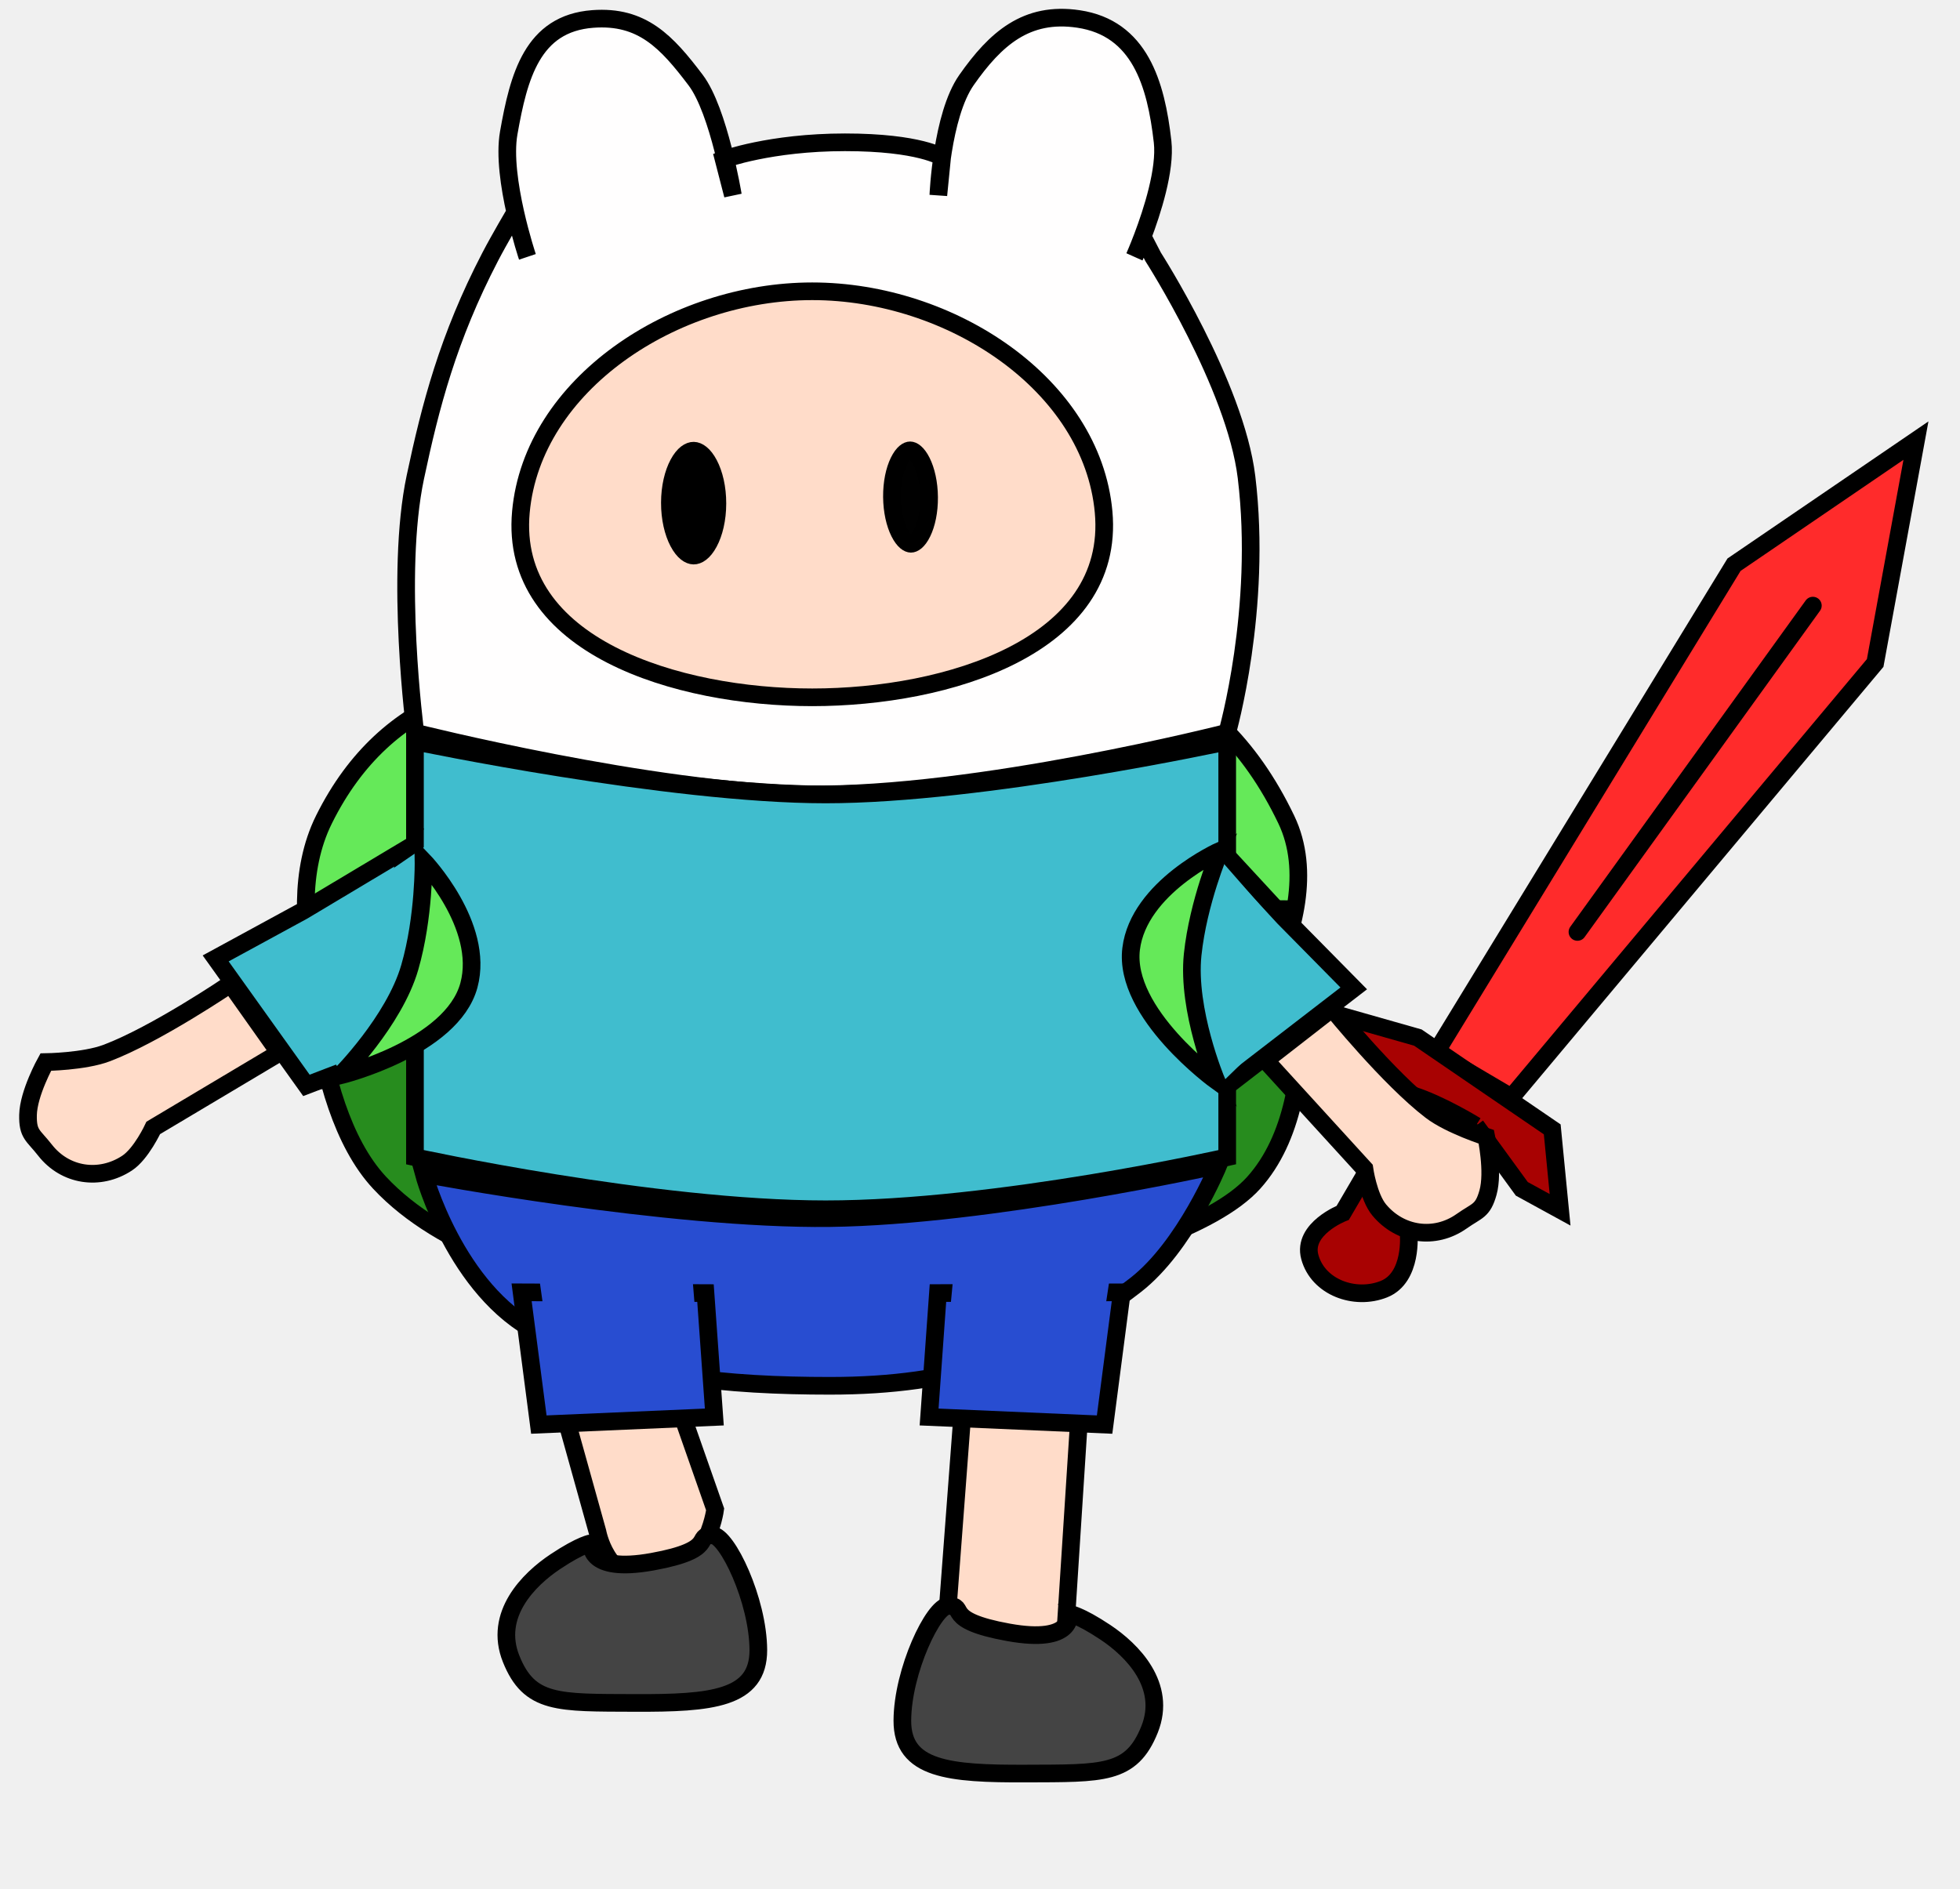
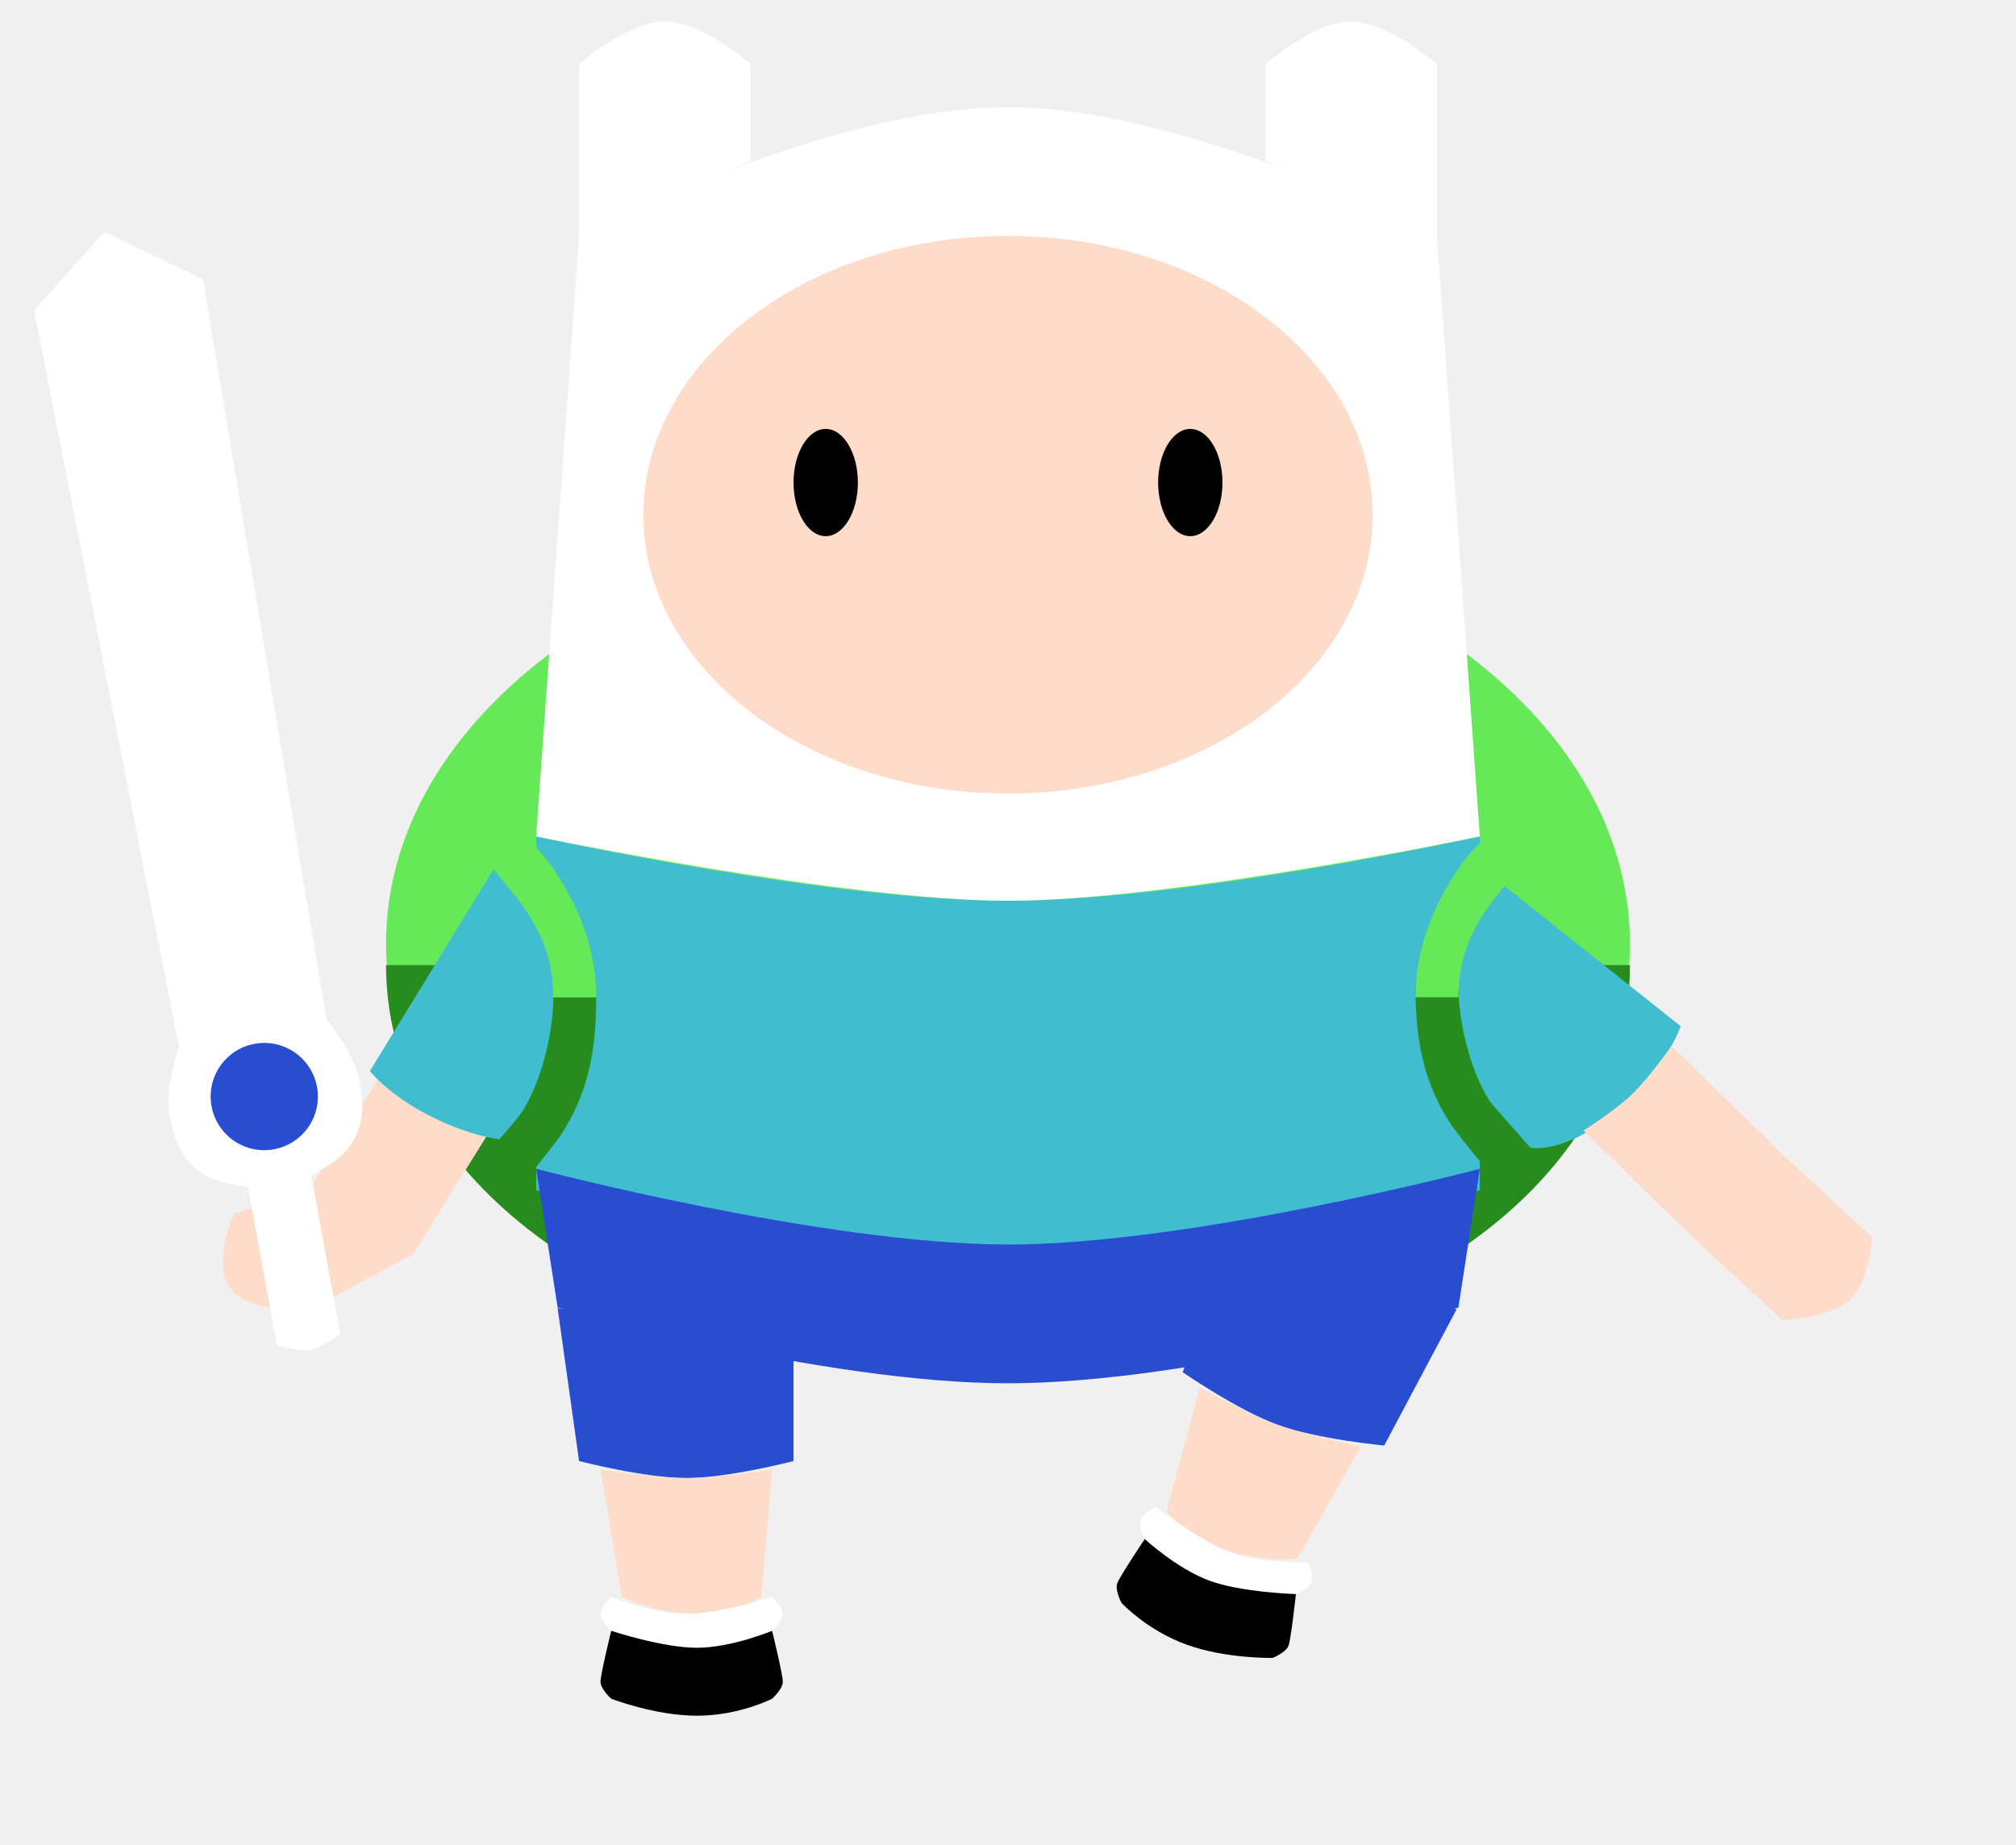
- <svg xmlns="http://www.w3.org/2000/svg" width="111" height="107" viewBox="0 0 111 107" fill="none">
-   <path d="M44.346 41.425C44.346 41.425 25.5 32 18.346 46.425C15.483 52.197 19.5 60.5 19.5 60.5H69C69 60.5 75.63 52.236 72.846 46.425C64.5 29 44.346 41.425 44.346 41.425Z" fill="#65E959" stroke="black" />
-   <path d="M21.5 67C17.234 62.43 17.5 51.5 17.5 51.5C36.167 51.333 73 51.5 73 51.5C73 51.5 75.5 62 71 67C66.5 72 46.5 74.5 46.5 74.5C46.5 74.5 28.5 74.5 21.5 67Z" fill="#278C1E" stroke="black" />
-   <path d="M47 69C37.837 69.112 24 66.5 24 66.5C24 66.5 25.781 73.106 30.5 75.5C35.44 78.006 41.294 78.5 47 78.5C54 78.5 59.064 76.87 64.315 72.788C67.122 70.606 69 66 69 66C69 66 55.992 68.89 47 69Z" fill="#284DD1" stroke="black" />
-   <path d="M53.696 90.784L54.512 79.966L61.139 79.939L60.36 92.05C60.36 92.05 59.881 94.756 57.549 94.765C54.196 94.779 53.696 90.784 53.696 90.784Z" fill="#FFDCC9" stroke="black" />
-   <path d="M51.103 97.464C51.115 94.639 52.88 90.971 53.699 90.968C54.812 90.963 53.319 91.779 57.103 92.464C60.887 93.149 60.541 91.409 60.541 91.409C60.541 91.409 61.103 91.464 62.603 92.464C64.114 93.471 66.103 95.464 65.103 97.964C64.068 100.553 62.449 100.446 58.103 100.464C53.757 100.482 51.092 100.24 51.103 97.464Z" fill="#444444" stroke="black" />
-   <path d="M52.618 80.267L53.119 73.247L63.532 73.205L62.556 80.697L52.618 80.267Z" fill="#284DD1" stroke="black" />
-   <path d="M53.437 78.221L54.012 72.057L62.936 71.817L61.943 78.404L53.437 78.221Z" fill="#284DD1" />
-   <path d="M40.5 85.5L38.56 79.966L31.933 79.939L33.836 86.766C33.836 86.766 34.315 89.472 36.647 89.482C40 89.495 40.5 85.5 40.5 85.5Z" fill="#FFDCC9" stroke="black" />
-   <path d="M42.946 93.464C42.934 90.639 41.169 86.971 40.35 86.968C39.237 86.963 40.729 87.779 36.946 88.464C33.162 89.149 33.508 87.409 33.508 87.409C33.508 87.409 32.946 87.464 31.446 88.464C29.935 89.471 27.946 91.464 28.946 93.964C29.981 96.553 31.6 96.446 35.946 96.464C40.291 96.482 42.957 96.24 42.946 93.464Z" fill="#444444" stroke="black" />
-   <path d="M40.454 80.267L39.953 73.248L29.54 73.205L30.516 80.697L40.454 80.267Z" fill="#284DD1" stroke="black" />
-   <path d="M39.582 76.895L39.096 70.911L30.314 70.788L31.204 77.178L39.582 76.895Z" fill="#284DD1" />
-   <path d="M45.736 44.997C36.942 44.879 23.522 41.503 23.522 41.503C23.522 41.503 22.347 32.571 23.522 27.028C24.376 23 25.372 19.144 27.76 14.55C28.281 13.547 29.18 12.024 29.18 12.024C28.857 10.579 28.586 8.807 28.811 7.532C29.376 4.332 30.144 1.33 33.571 1.074C36.372 0.864 37.763 2.38 39.396 4.537C40.145 5.527 40.722 7.486 41.082 9C41.597 8.827 44.092 8.061 47.852 8.061C52.09 8.061 53.355 8.903 53.355 8.903C53.564 7.46 53.968 5.63 54.734 4.537C56.377 2.192 58.131 0.636 61.074 1.074C64.543 1.589 65.469 4.736 65.841 8.031C66.019 9.61 65.244 11.998 64.712 13.403L65.305 14.55C65.305 14.55 69.961 21.808 70.594 27.028C71.5 34.5 69.5 41.503 69.5 41.503C69.5 41.503 55.346 45.125 45.736 44.997Z" fill="#FFFEFE" />
-   <path d="M64.247 14.55C64.247 14.55 64.45 14.096 64.712 13.403M29.869 14.55C29.869 14.55 29.499 13.446 29.18 12.024M64.712 13.403C65.244 11.998 66.019 9.61 65.841 8.031C65.469 4.736 64.543 1.589 61.074 1.074C58.131 0.636 56.377 2.192 54.734 4.537C53.325 6.548 53.141 11.056 53.141 11.056L53.355 8.903C53.355 8.903 52.09 8.061 47.852 8.061C43.614 8.061 40.983 9.034 40.983 9.034L41.505 11.056C41.505 11.056 40.719 6.285 39.396 4.537C37.763 2.38 36.372 0.864 33.571 1.074C30.144 1.33 29.376 4.332 28.811 7.532C28.586 8.807 28.857 10.579 29.18 12.024M64.712 13.403L65.305 14.55C65.305 14.55 69.961 21.808 70.594 27.028C71.5 34.5 69.5 41.503 69.5 41.503C69.5 41.503 55.346 45.125 45.736 44.997C36.942 44.879 23.522 41.503 23.522 41.503C23.522 41.503 22.347 32.571 23.522 27.028C24.376 23 25.372 19.144 27.76 14.55C28.281 13.547 29.18 12.024 29.18 12.024" stroke="black" />
-   <path d="M29.5 29C30.159 21.782 38.146 16.5 46 16.5C53.854 16.5 61.841 21.782 62.5 29C63.194 36.606 53.638 39.5 46 39.5C38.362 39.5 28.805 36.606 29.5 29Z" fill="#FFDCC9" stroke="black" />
-   <path d="M69.5 65.551L69.5 42.002C69.5 42.002 55.675 45.002 46.758 45.002C37.842 45.002 23.5 42 23.5 42V65.551C23.5 65.551 37.017 68.5 46.758 68.5C56.5 68.5 69.5 65.551 69.5 65.551Z" fill="#40BDCE" stroke="black" />
-   <path d="M98.203 31.988L81.311 59.63L85.597 62.157L106.196 37.555L108.505 24.959L98.203 31.988Z" fill="#FF2B2B" stroke="black" />
-   <path d="M78.109 61.505L75.473 57.403L80.297 58.774L87.907 63.974L88.352 68.53L86.184 67.343L83.583 63.769L79.776 69.89C79.776 69.89 80.013 72.372 78.375 73.025C76.737 73.678 74.645 72.93 74.177 71.199C73.745 69.601 76.043 68.702 76.043 68.702L79.953 62.026C78.965 61.722 78.109 61.505 78.109 61.505Z" fill="#A80202" />
-   <path d="M83.583 63.769L86.184 67.343L88.352 68.53L87.907 63.974L80.297 58.774L75.473 57.403L78.109 61.505C78.109 61.505 78.965 61.722 79.953 62.026M83.583 63.769L79.776 69.89C79.776 69.89 80.013 72.372 78.375 73.025C76.737 73.678 74.645 72.93 74.177 71.199C73.745 69.601 76.043 68.702 76.043 68.702L79.953 62.026M83.583 63.769C83.583 63.769 81.57 62.524 79.953 62.026" stroke="black" />
-   <path d="M89.335 52.791L102.667 34.305" stroke="black" stroke-linecap="round" />
-   <path d="M81.036 62.917C78.657 61.098 75.442 57.126 75.442 57.126L71.668 60.062L77.268 66.2C77.268 66.2 77.492 67.802 78.112 68.543C79.304 69.969 81.26 70.248 82.772 69.181C83.668 68.549 83.97 68.622 84.27 67.553C84.602 66.367 84.174 64.396 84.174 64.396C84.174 64.396 82.116 63.744 81.036 62.917Z" fill="#FFDCC9" stroke="black" />
-   <path d="M69.663 61.385L76.666 55.988L72.709 51.975L69.5 48.5L67.882 60.001L69.663 61.385Z" fill="#40BDCE" stroke="black" />
-   <path d="M68.5 62L75.138 55.534L72 52L68.5 48L66.5 59L68.5 62Z" fill="#40BDCE" />
-   <path d="M64.059 53.748C64.488 50.254 69.095 48.19 69.095 48.19C69.095 48.19 67.857 51.101 67.544 54.072C67.212 57.233 68.888 61.227 68.888 61.227C68.888 61.227 63.611 57.405 64.059 53.748Z" fill="#65E959" stroke="black" />
-   <path d="M6.024 59.657C8.828 58.605 13.055 55.734 13.055 55.734L15.817 59.637L8.68 63.891C8.68 63.891 8.002 65.359 7.194 65.888C5.64 66.908 3.687 66.608 2.549 65.15C1.874 64.286 1.564 64.268 1.587 63.157C1.612 61.926 2.592 60.163 2.592 60.163C2.592 60.163 4.751 60.135 6.024 59.657Z" fill="#FFDCC9" stroke="black" />
-   <path d="M17.354 61.483L12.214 54.29L17.163 51.595L23.173 48L19.459 60.675L17.354 61.483Z" fill="#40BDCE" stroke="black" />
-   <path d="M19.5 61L14.743 53.987L18.998 51.438L26.913 45.997L23 60L19.5 61Z" fill="#40BDCE" />
-   <path d="M26.555 55.814C27.474 52.416 23.985 48.768 23.985 48.768C23.985 48.768 24.035 51.931 23.205 54.8C22.321 57.854 19.263 60.921 19.263 60.921C19.263 60.921 25.592 59.37 26.555 55.814Z" fill="#65E959" stroke="black" />
-   <path d="M40.628 28.523C40.627 29.417 40.433 30.197 40.143 30.735C39.843 31.294 39.513 31.476 39.279 31.472C39.044 31.468 38.715 31.276 38.416 30.707C38.128 30.16 37.935 29.372 37.937 28.479C37.938 27.586 38.132 26.805 38.422 26.267C38.722 25.708 39.052 25.526 39.286 25.53C39.521 25.534 39.85 25.727 40.149 26.296C40.437 26.843 40.63 27.63 40.628 28.523Z" fill="black" stroke="black" />
-   <path d="M52.617 28.164C52.624 28.973 52.468 29.679 52.231 30.165C51.98 30.682 51.721 30.804 51.588 30.803C51.454 30.802 51.193 30.676 50.933 30.156C50.689 29.668 50.52 28.959 50.513 28.15C50.506 27.341 50.663 26.634 50.899 26.149C51.151 25.632 51.409 25.509 51.543 25.51C51.677 25.511 51.937 25.637 52.198 26.157C52.442 26.646 52.611 27.355 52.617 28.164Z" fill="#010101" stroke="black" />
+ <svg xmlns="http://www.w3.org/2000/svg" width="94" height="86" viewBox="0 0 94 86" fill="none">
+   <ellipse cx="47" cy="44" rx="29" ry="20" fill="#65E959" />
+   <path d="M47 64C63.016 64 76 56.046 76 45H18C18 56.046 30.984 64 47 64Z" fill="#278C1E" />
+   <path d="M47 42C38.408 42 25 39 25 39V55.5C25 55.5 38.329 58.5 47 58.5C55.671 58.5 69 55.5 69 55.5V39C69 39 55.592 42 47 42Z" fill="#40BDCE" />
+   <path d="M27 11C27 11 38.52 5 47 5C55.48 5 67 11 67 11L69 39C69 39 54.718 42 47 42C39.282 42 25 39 25 39L27 11Z" fill="white" />
+   <ellipse cx="47" cy="24" rx="17" ry="13" fill="#FFDCC9" />
+   <path d="M47 58.029C38.408 58.029 25 54.5 25 54.5L26 60.971C26 60.971 38.329 64.5 47 64.5C55.671 64.5 68 60.971 68 60.971L69 54.5C69 54.5 55.592 58.029 47 58.029Z" fill="#284DD1" />
+   <path d="M27 3V11L35 7.5V3C35 3 32.746 1 31 1C29.253 1 27 3 27 3Z" fill="white" />
+   <path d="M67 3V11L59 7.5V3C59 3 61.254 1 63 1C64.746 1 67 3 67 3Z" fill="white" />
+   <path d="M27 68.125L26 61L37 62.583V68.125C37 68.125 33.965 68.917 32 68.917C30.035 68.917 27 68.125 27 68.125Z" fill="#284DD1" />
+   <path d="M29 74.458L28 68.521C28 68.521 30.39 68.917 32 68.917C33.61 68.917 36 68.521 36 68.521L35.5 74.458C35.5 74.458 34.465 75.25 32.5 75.25C30.535 75.25 29 74.458 29 74.458Z" fill="#FFDCC9" />
+   <path d="M32 76.833C30.035 76.833 28.5 76.042 28.5 76.042C28.5 76.042 28 75.596 28 75.25C28 74.904 28.5 74.458 28.5 74.458C28.5 74.458 30.39 75.25 32 75.25C33.61 75.25 36 74.458 36 74.458C36 74.458 36.5 74.904 36.5 75.25C36.5 75.596 36 76.042 36 76.042C36 76.042 33.965 76.833 32 76.833Z" fill="white" />
+   <path d="M32.5 80C30.535 80 28.5 79.208 28.5 79.208C28.5 79.208 28 78.762 28 78.417C28 78.071 28.5 76.042 28.5 76.042C28.5 76.042 30.89 76.833 32.5 76.833C34.11 76.833 36 76.042 36 76.042C36 76.042 36.5 78.071 36.5 78.417C36.5 78.762 36 79.208 36 79.208C36 79.208 34.465 80 32.5 80Z" fill="black" />
+   <path d="M64.541 67.403L67.918 61.05L57.039 58.776L55.144 63.983C55.144 63.983 57.725 65.765 59.572 66.437C61.418 67.109 64.541 67.403 64.541 67.403Z" fill="#284DD1" />
+   <path d="M60.495 72.671L63.466 67.433C63.466 67.433 61.085 66.988 59.572 66.437C58.059 65.886 55.948 64.697 55.948 64.697L54.387 70.448C54.387 70.448 55.089 71.546 56.936 72.218C58.782 72.889 60.495 72.671 60.495 72.671Z" fill="#FFDCC9" />
+   <path d="M56.864 73.876C58.71 74.548 60.424 74.329 60.424 74.329C60.424 74.329 61.046 74.081 61.164 73.757C61.282 73.432 60.965 72.842 60.965 72.842C60.965 72.842 58.919 72.939 57.406 72.388C55.892 71.838 53.917 70.276 53.917 70.276C53.917 70.276 53.295 70.525 53.177 70.849C53.059 71.174 53.376 71.764 53.376 71.764C53.376 71.764 55.018 73.204 56.864 73.876Z" fill="white" />
+   <path d="M55.311 76.681C57.157 77.353 59.341 77.305 59.341 77.305C59.341 77.305 59.963 77.057 60.081 76.732C60.199 76.407 60.424 74.329 60.424 74.329C60.424 74.329 57.907 74.256 56.394 73.705C54.881 73.155 53.376 71.764 53.376 71.764C53.376 71.764 52.212 73.5 52.094 73.825C51.976 74.15 52.293 74.74 52.293 74.74C52.293 74.74 53.465 76.009 55.311 76.681Z" fill="black" />
+   <ellipse cx="38.5" cy="22.5" rx="1.5" ry="2.5" fill="black" />
+   <ellipse cx="55.5" cy="22.5" rx="1.5" ry="2.5" fill="black" />
+   <path d="M14.325 55.615L18.264 49.306C18.264 49.306 19.627 50.505 20.588 51.066C21.55 51.626 23.19 52.175 23.19 52.175L19.252 58.485L14.348 61.119C14.348 61.119 11.402 61.244 10.629 59.929C9.965 58.8 10.892 56.585 10.892 56.585L14.325 55.615Z" fill="#FFDCC9" />
+   <path d="M17.247 49.941L22.994 40.565C22.994 40.565 27.024 41.77 27.994 43.565C28.964 45.361 27.034 49.652 27.034 49.652L25.773 52.866C25.773 52.866 24.45 53.731 21.478 52.653C18.505 51.574 17.247 49.941 17.247 49.941Z" fill="#40BDCE" />
+   <path d="M78.365 47.848L69.76 41.003C69.76 41.003 66.385 43.512 66.087 45.532C65.79 47.551 69.07 50.923 69.07 50.923L71.354 53.512C71.354 53.512 72.893 53.873 75.318 51.843C77.743 49.813 78.365 47.848 78.365 47.848Z" fill="#40BDCE" />
+   <path d="M83.26 53.962L77.94 48.763C77.94 48.763 76.9 50.251 76.098 51.023C75.296 51.795 73.833 52.716 73.833 52.716L79.152 57.915L83.094 61.544C83.094 61.544 85.383 61.502 86.305 60.572C87.141 59.729 87.304 57.7 87.304 57.7L83.26 53.962Z" fill="#FFDCC9" />
+   <path d="M1.587 14.459L4.869 10.813L9.457 13.027L15.229 47.552C15.229 47.552 16.529 49.11 16.75 50.325C16.971 51.54 17.006 52.44 16.303 53.455C15.806 54.173 14.514 54.797 14.514 54.797L15.856 62.176C15.856 62.176 15.077 62.826 14.47 62.936C13.862 63.047 12.905 62.713 12.905 62.713L11.562 55.334C11.562 55.334 10.134 55.205 9.416 54.708C8.4 54.005 8.116 53.15 7.895 51.935C7.674 50.72 8.342 48.805 8.342 48.805L1.587 14.459Z" fill="white" />
+   <circle cx="12.322" cy="51.13" r="2.5" transform="rotate(-10.3089 12.3223 51.1299)" fill="#284DD1" />
+   <path d="M67.7 52.5C66.367 50.5 66 48.5 66 46H68C68 47.5 68.5 49.9 69.5 51.4C69.806 51.859 71.3 53.5 71.3 53.5L69.8 55C69.8 55 69.2 54.5 67.7 52.5Z" fill="#278C1E" />
+   <path d="M68 40.5C67 42 66 44 66 46.5H68C68 45 68.405 43.386 70 41.5C70.357 41.078 70.8 40.5 70.8 40.5L69.3 39C69.3 39 68.46 39.811 68 40.5Z" fill="#65E959" />
+   <path d="M26.1 53C27.433 51 27.8 49 27.8 46.5H25.8C25.8 48 25.3 50.4 24.3 51.9C23.994 52.359 22.5 54 22.5 54L24 55.5C24 55.5 24.6 55 26.1 53Z" fill="#278C1E" />
+   <path d="M25.8 40.5C26.8 42 27.8 44 27.8 46.5H25.8C25.8 45 25.395 43.386 23.8 41.5C23.443 41.078 23 40.5 23 40.5L24.5 39C24.5 39 25.34 39.811 25.8 40.5Z" fill="#65E959" />
</svg>
